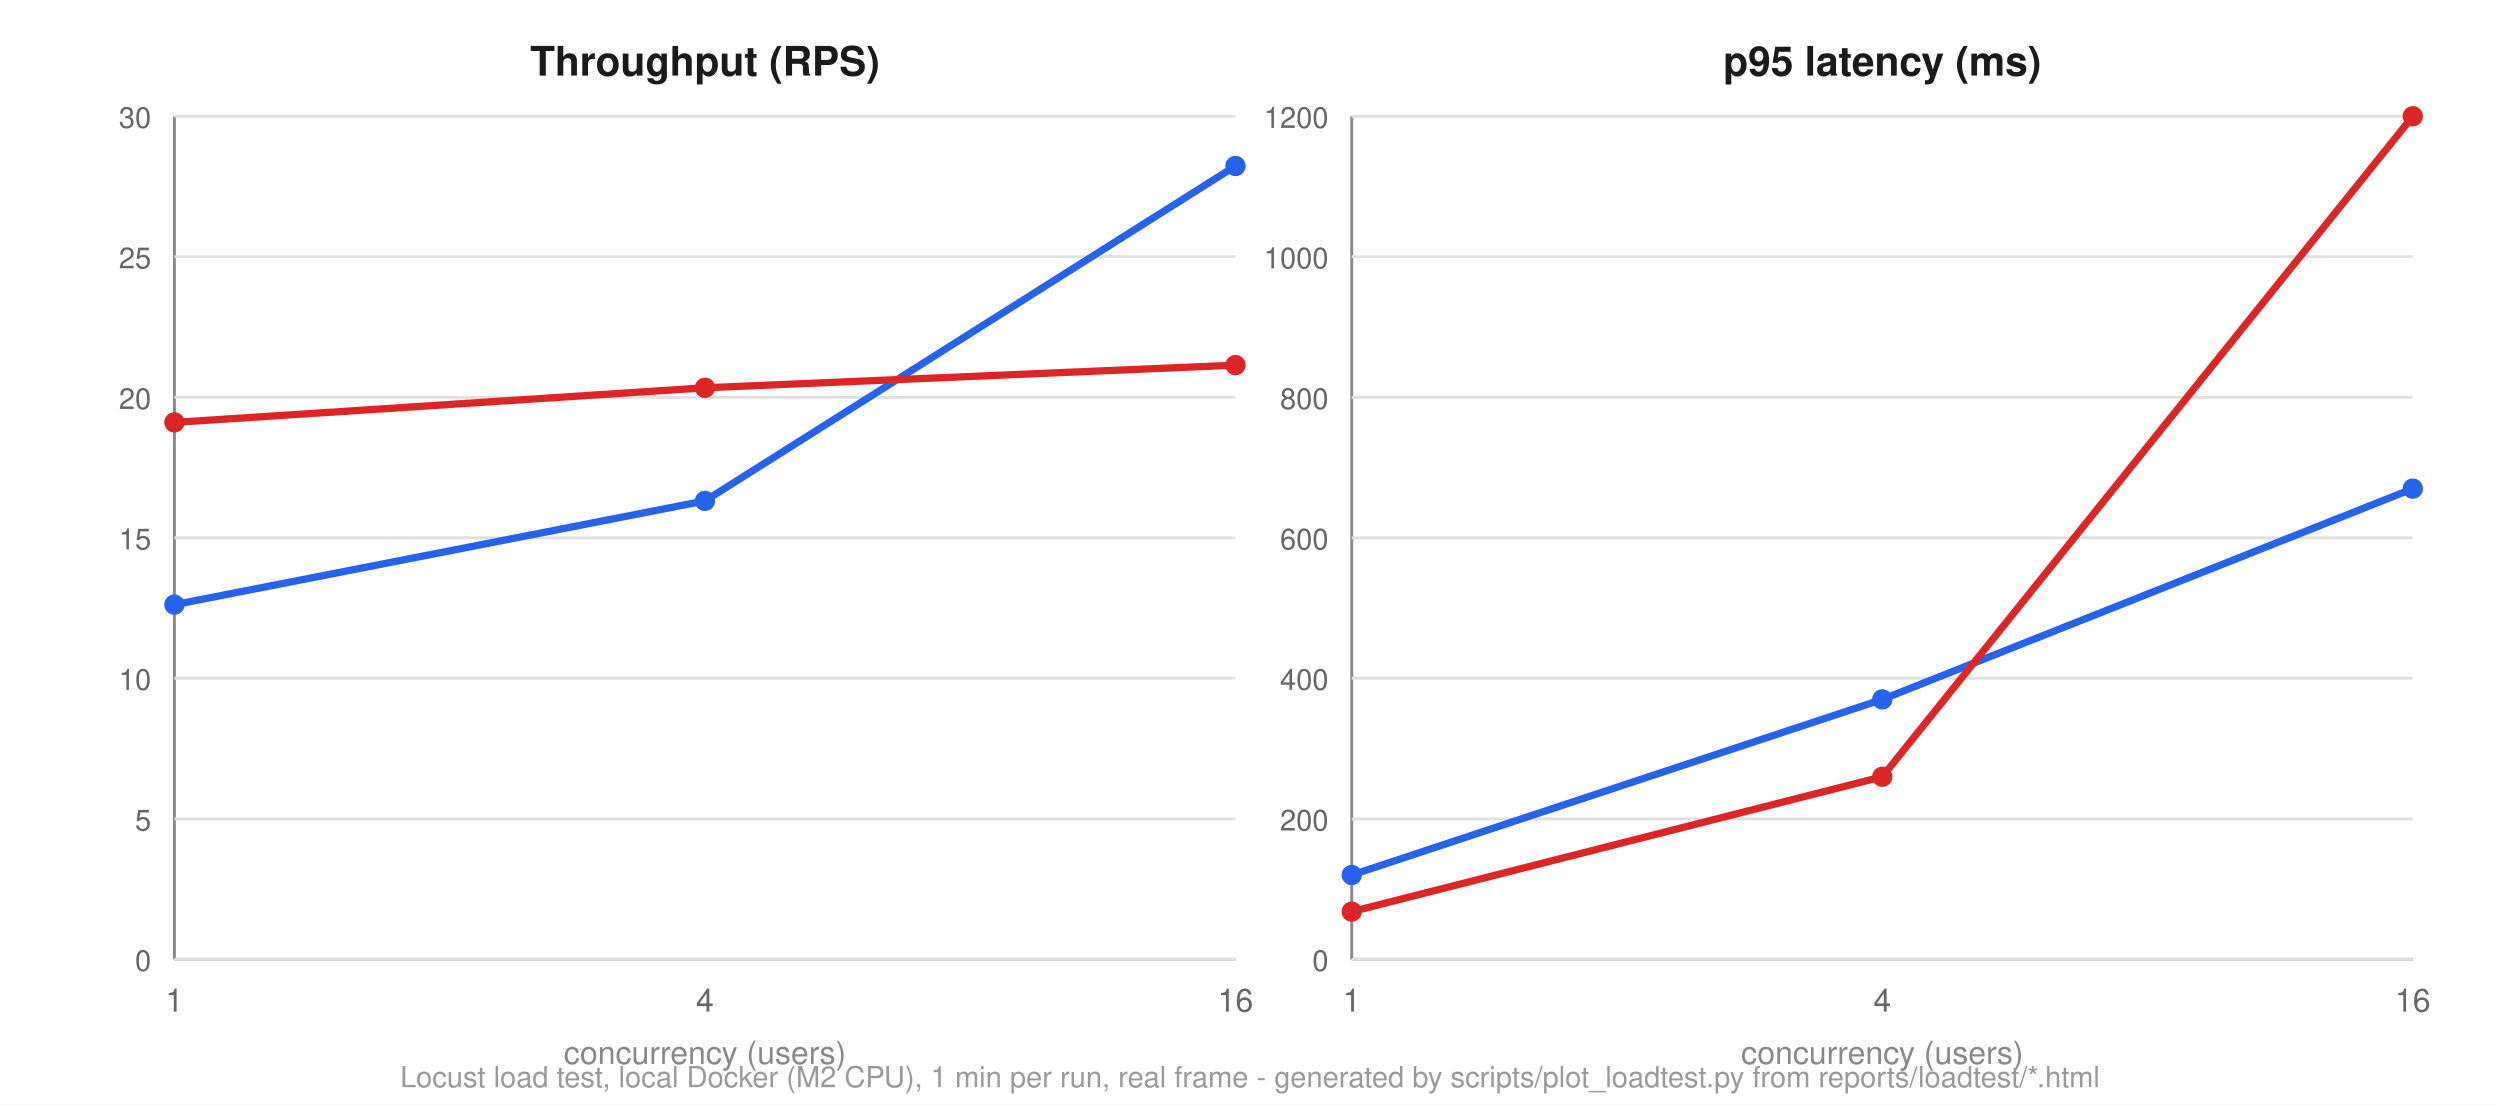
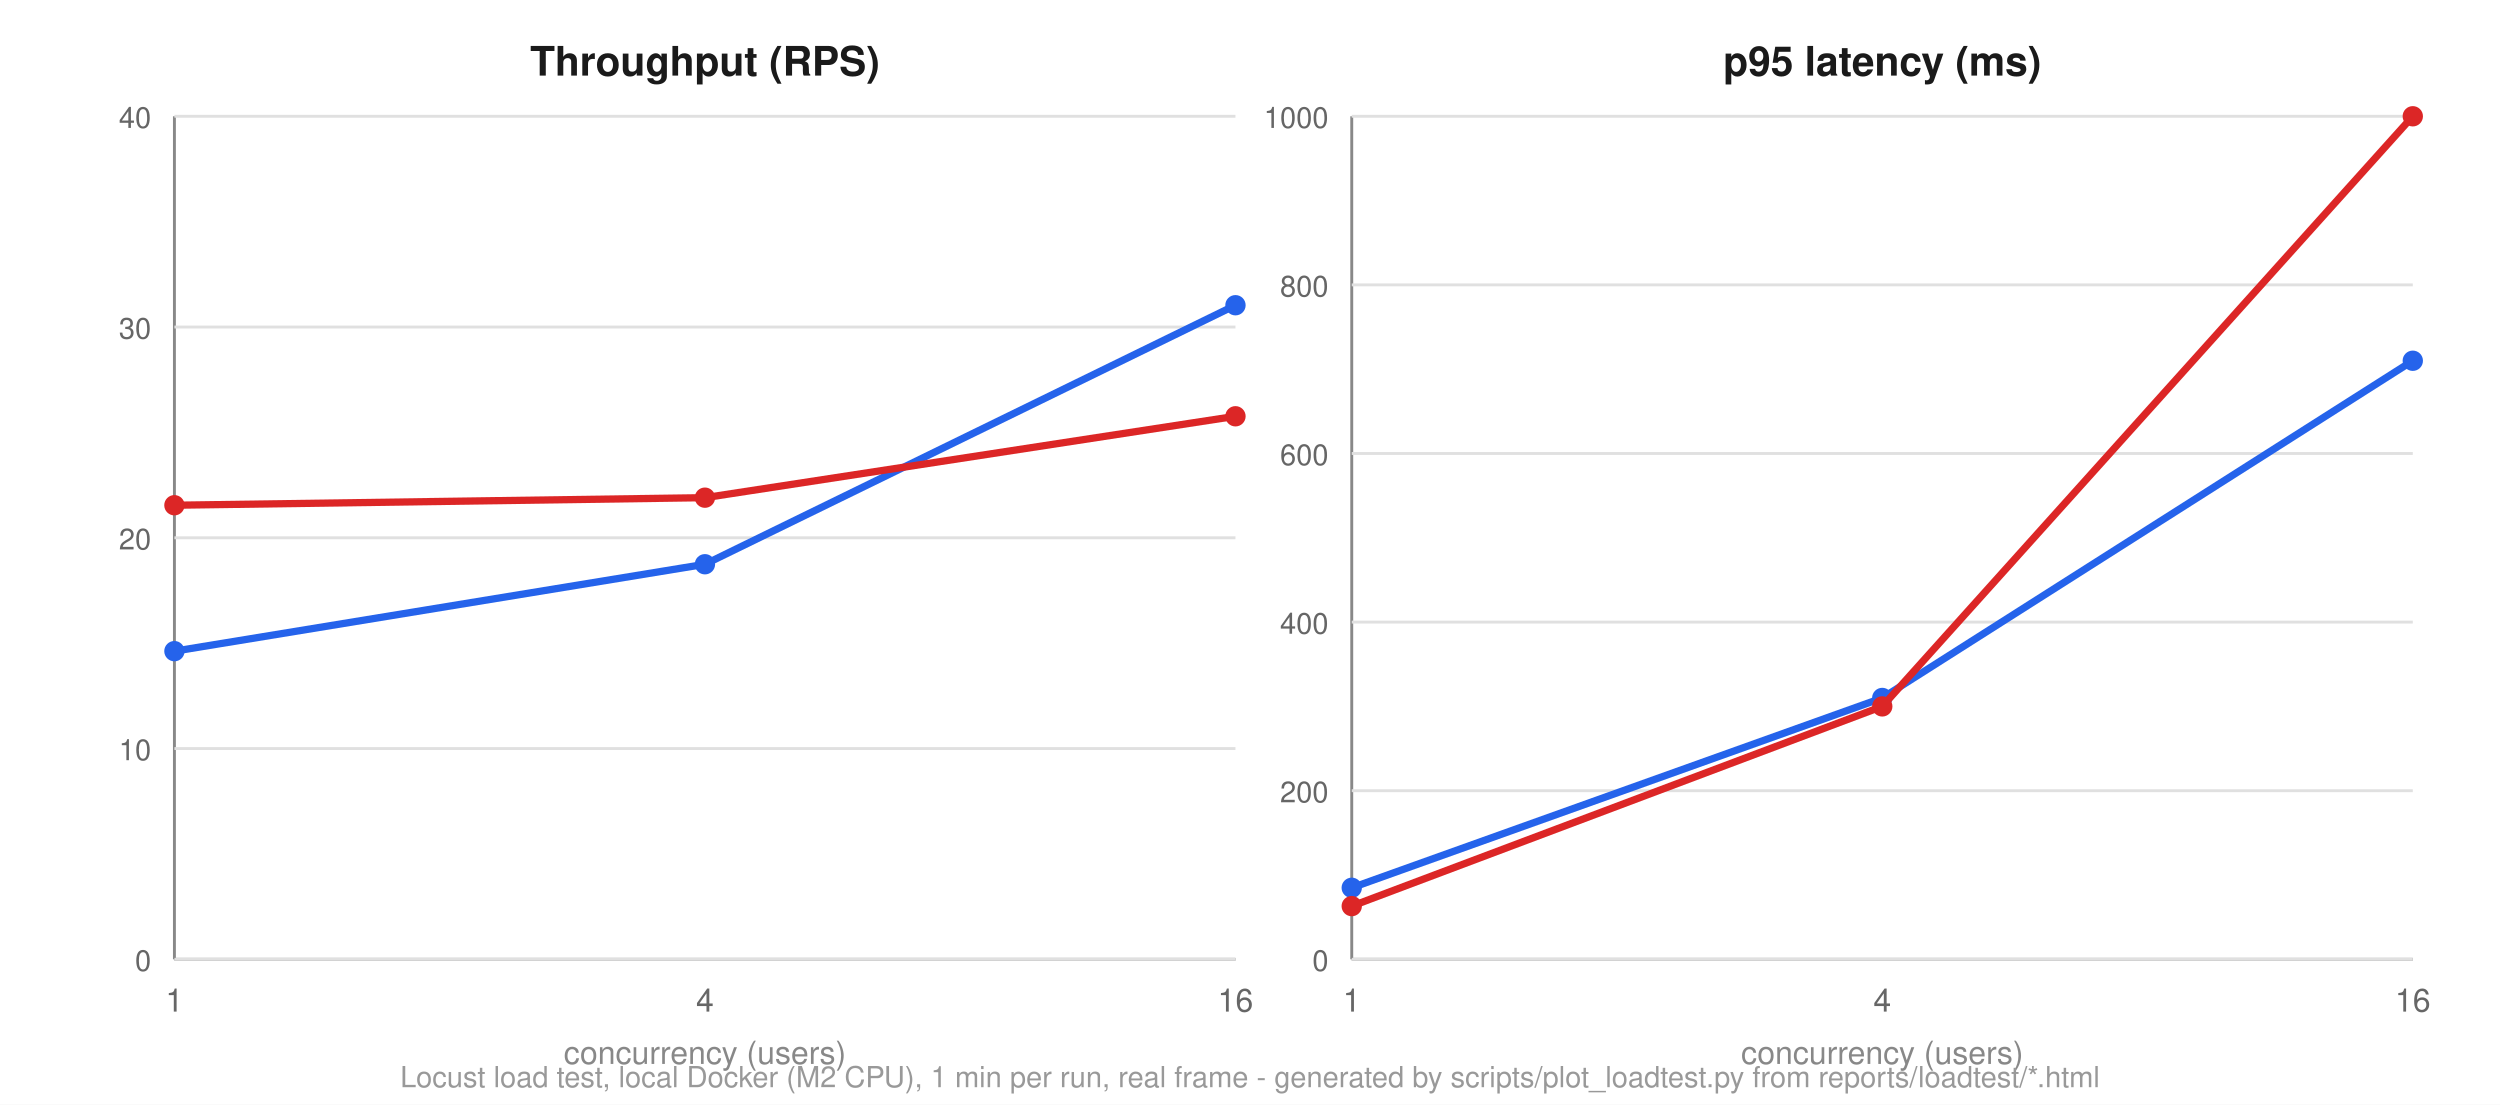
<svg xmlns="http://www.w3.org/2000/svg" viewBox="0 0 860 380" font-family="Helvetica,Arial,sans-serif">
  <rect x="0" y="0" width="860" height="380" fill="#ffffff" />
  <text x="242.5" y="26" text-anchor="middle" font-size="14" font-weight="600" fill="var(--fg,#1a1a1a)">Throughput (RPS)</text>
  <line x1="60.0" y1="40.0" x2="60.0" y2="330.0" stroke="#888" stroke-width="1" />
  <line x1="60.0" y1="330.0" x2="425.0" y2="330.0" stroke="#888" stroke-width="1" />
  <line x1="60.0" y1="330.0" x2="425.0" y2="330.0" stroke="#e0e0e0" stroke-width="1" />
  <text x="52.0" y="334.0" text-anchor="end" font-size="10" fill="#666">0</text>
-   <line x1="60.0" y1="281.7" x2="425.0" y2="281.7" stroke="#e0e0e0" stroke-width="1" />
-   <text x="52.0" y="285.7" text-anchor="end" font-size="10" fill="#666">5</text>
-   <line x1="60.0" y1="233.3" x2="425.0" y2="233.3" stroke="#e0e0e0" stroke-width="1" />
-   <text x="52.0" y="237.3" text-anchor="end" font-size="10" fill="#666">10</text>
+   <line x1="60.0" y1="257.5" x2="425.0" y2="257.5" stroke="#e0e0e0" stroke-width="1" />
+   <text x="52.0" y="261.5" text-anchor="end" font-size="10" fill="#666">10</text>
  <line x1="60.0" y1="185.0" x2="425.0" y2="185.0" stroke="#e0e0e0" stroke-width="1" />
-   <text x="52.0" y="189.0" text-anchor="end" font-size="10" fill="#666">15</text>
-   <line x1="60.0" y1="136.7" x2="425.0" y2="136.7" stroke="#e0e0e0" stroke-width="1" />
-   <text x="52.0" y="140.7" text-anchor="end" font-size="10" fill="#666">20</text>
-   <line x1="60.0" y1="88.3" x2="425.0" y2="88.3" stroke="#e0e0e0" stroke-width="1" />
-   <text x="52.0" y="92.3" text-anchor="end" font-size="10" fill="#666">25</text>
+   <text x="52.0" y="189.0" text-anchor="end" font-size="10" fill="#666">20</text>
+   <line x1="60.0" y1="112.5" x2="425.0" y2="112.5" stroke="#e0e0e0" stroke-width="1" />
+   <text x="52.0" y="116.5" text-anchor="end" font-size="10" fill="#666">30</text>
  <line x1="60.0" y1="40.0" x2="425.0" y2="40.0" stroke="#e0e0e0" stroke-width="1" />
-   <text x="52.0" y="44.0" text-anchor="end" font-size="10" fill="#666">30</text>
+   <text x="52.0" y="44.0" text-anchor="end" font-size="10" fill="#666">40</text>
  <text x="60.0" y="348" text-anchor="middle" font-size="11" fill="#666">1</text>
  <text x="242.5" y="348" text-anchor="middle" font-size="11" fill="#666">4</text>
  <text x="425.0" y="348" text-anchor="middle" font-size="11" fill="#666">16</text>
  <text x="242.5" y="366" text-anchor="middle" font-size="11" fill="#888">concurrency (users)</text>
-   <polyline points="60.0,208.0 242.5,172.3 425.0,57.1" fill="none" stroke="#2563eb" stroke-width="2.5" />
-   <circle cx="60.0" cy="208.0" r="3.5" fill="#2563eb" />
-   <circle cx="242.5" cy="172.3" r="3.5" fill="#2563eb" />
-   <circle cx="425.0" cy="57.1" r="3.5" fill="#2563eb" />
-   <polyline points="60.0,145.3 242.5,133.4 425.0,125.6" fill="none" stroke="#dc2626" stroke-width="2.5" />
-   <circle cx="60.0" cy="145.3" r="3.5" fill="#dc2626" />
-   <circle cx="242.5" cy="133.4" r="3.5" fill="#dc2626" />
-   <circle cx="425.0" cy="125.6" r="3.5" fill="#dc2626" />
+   <polyline points="60.0,224.0 242.5,194.1 425.0,105.0" fill="none" stroke="#2563eb" stroke-width="2.5" />
+   <circle cx="60.0" cy="224.0" r="3.5" fill="#2563eb" />
+   <circle cx="242.5" cy="194.1" r="3.5" fill="#2563eb" />
+   <circle cx="425.0" cy="105.0" r="3.5" fill="#2563eb" />
+   <polyline points="60.0,173.8 242.5,171.2 425.0,143.2" fill="none" stroke="#dc2626" stroke-width="2.5" />
+   <circle cx="60.0" cy="173.8" r="3.5" fill="#dc2626" />
+   <circle cx="242.5" cy="171.2" r="3.5" fill="#dc2626" />
+   <circle cx="425.0" cy="143.2" r="3.5" fill="#dc2626" />
  <circle cx="72.0" cy="386" r="4" fill="#2563eb" />
  <text x="82.0" y="390" font-size="10" fill="#444">batching on</text>
  <circle cx="72.0" cy="400" r="4" fill="#dc2626" />
  <text x="82.0" y="404" font-size="10" fill="#444">batching off</text>
  <text x="647.5" y="26" text-anchor="middle" font-size="14" font-weight="600" fill="var(--fg,#1a1a1a)">p95 latency (ms)</text>
  <line x1="465.0" y1="40.0" x2="465.0" y2="330.0" stroke="#888" stroke-width="1" />
  <line x1="465.0" y1="330.0" x2="830.0" y2="330.0" stroke="#888" stroke-width="1" />
  <line x1="465.0" y1="330.0" x2="830.0" y2="330.0" stroke="#e0e0e0" stroke-width="1" />
  <text x="457.0" y="334.0" text-anchor="end" font-size="10" fill="#666">0</text>
-   <line x1="465.0" y1="281.7" x2="830.0" y2="281.7" stroke="#e0e0e0" stroke-width="1" />
-   <text x="457.0" y="285.7" text-anchor="end" font-size="10" fill="#666">200</text>
-   <line x1="465.0" y1="233.3" x2="830.0" y2="233.3" stroke="#e0e0e0" stroke-width="1" />
-   <text x="457.0" y="237.3" text-anchor="end" font-size="10" fill="#666">400</text>
-   <line x1="465.0" y1="185.0" x2="830.0" y2="185.0" stroke="#e0e0e0" stroke-width="1" />
-   <text x="457.0" y="189.0" text-anchor="end" font-size="10" fill="#666">600</text>
-   <line x1="465.0" y1="136.7" x2="830.0" y2="136.7" stroke="#e0e0e0" stroke-width="1" />
-   <text x="457.0" y="140.7" text-anchor="end" font-size="10" fill="#666">800</text>
-   <line x1="465.0" y1="88.3" x2="830.0" y2="88.3" stroke="#e0e0e0" stroke-width="1" />
-   <text x="457.0" y="92.3" text-anchor="end" font-size="10" fill="#666">1000</text>
+   <line x1="465.0" y1="272.0" x2="830.0" y2="272.0" stroke="#e0e0e0" stroke-width="1" />
+   <text x="457.0" y="276.0" text-anchor="end" font-size="10" fill="#666">200</text>
+   <line x1="465.0" y1="214.0" x2="830.0" y2="214.0" stroke="#e0e0e0" stroke-width="1" />
+   <text x="457.0" y="218.0" text-anchor="end" font-size="10" fill="#666">400</text>
+   <line x1="465.0" y1="156.0" x2="830.0" y2="156.0" stroke="#e0e0e0" stroke-width="1" />
+   <text x="457.0" y="160.0" text-anchor="end" font-size="10" fill="#666">600</text>
+   <line x1="465.0" y1="98.0" x2="830.0" y2="98.0" stroke="#e0e0e0" stroke-width="1" />
+   <text x="457.0" y="102.0" text-anchor="end" font-size="10" fill="#666">800</text>
  <line x1="465.0" y1="40.0" x2="830.0" y2="40.0" stroke="#e0e0e0" stroke-width="1" />
-   <text x="457.0" y="44.0" text-anchor="end" font-size="10" fill="#666">1200</text>
+   <text x="457.0" y="44.0" text-anchor="end" font-size="10" fill="#666">1000</text>
  <text x="465.0" y="348" text-anchor="middle" font-size="11" fill="#666">1</text>
  <text x="647.5" y="348" text-anchor="middle" font-size="11" fill="#666">4</text>
  <text x="830.0" y="348" text-anchor="middle" font-size="11" fill="#666">16</text>
  <text x="647.5" y="366" text-anchor="middle" font-size="11" fill="#888">concurrency (users)</text>
-   <polyline points="465.0,301.0 647.5,240.6 830.0,168.1" fill="none" stroke="#2563eb" stroke-width="2.5" />
-   <circle cx="465.0" cy="301.0" r="3.5" fill="#2563eb" />
-   <circle cx="647.5" cy="240.6" r="3.5" fill="#2563eb" />
-   <circle cx="830.0" cy="168.1" r="3.5" fill="#2563eb" />
-   <polyline points="465.0,313.6 647.5,267.2 830.0,40.0" fill="none" stroke="#dc2626" stroke-width="2.5" />
-   <circle cx="465.0" cy="313.6" r="3.5" fill="#dc2626" />
-   <circle cx="647.5" cy="267.2" r="3.5" fill="#dc2626" />
+   <polyline points="465.0,305.4 647.5,240.1 830.0,124.1" fill="none" stroke="#2563eb" stroke-width="2.5" />
+   <circle cx="465.0" cy="305.4" r="3.5" fill="#2563eb" />
+   <circle cx="647.5" cy="240.1" r="3.5" fill="#2563eb" />
+   <circle cx="830.0" cy="124.1" r="3.5" fill="#2563eb" />
+   <polyline points="465.0,311.7 647.5,243.0 830.0,40.0" fill="none" stroke="#dc2626" stroke-width="2.5" />
+   <circle cx="465.0" cy="311.7" r="3.5" fill="#dc2626" />
+   <circle cx="647.5" cy="243.0" r="3.5" fill="#dc2626" />
  <circle cx="830.0" cy="40.0" r="3.5" fill="#dc2626" />
  <circle cx="477.0" cy="386" r="4" fill="#2563eb" />
  <text x="487.0" y="390" font-size="10" fill="#444">batching on</text>
  <circle cx="477.0" cy="400" r="4" fill="#dc2626" />
  <text x="487.0" y="404" font-size="10" fill="#444">batching off</text>
  <text x="430.0" y="374" text-anchor="middle" font-size="10" fill="#999">Locust load test, local Docker (M2 CPU), 1 min per run, real frame - generated by scripts/plot_loadtest.py from reports/loadtest/*.html</text>
</svg>
